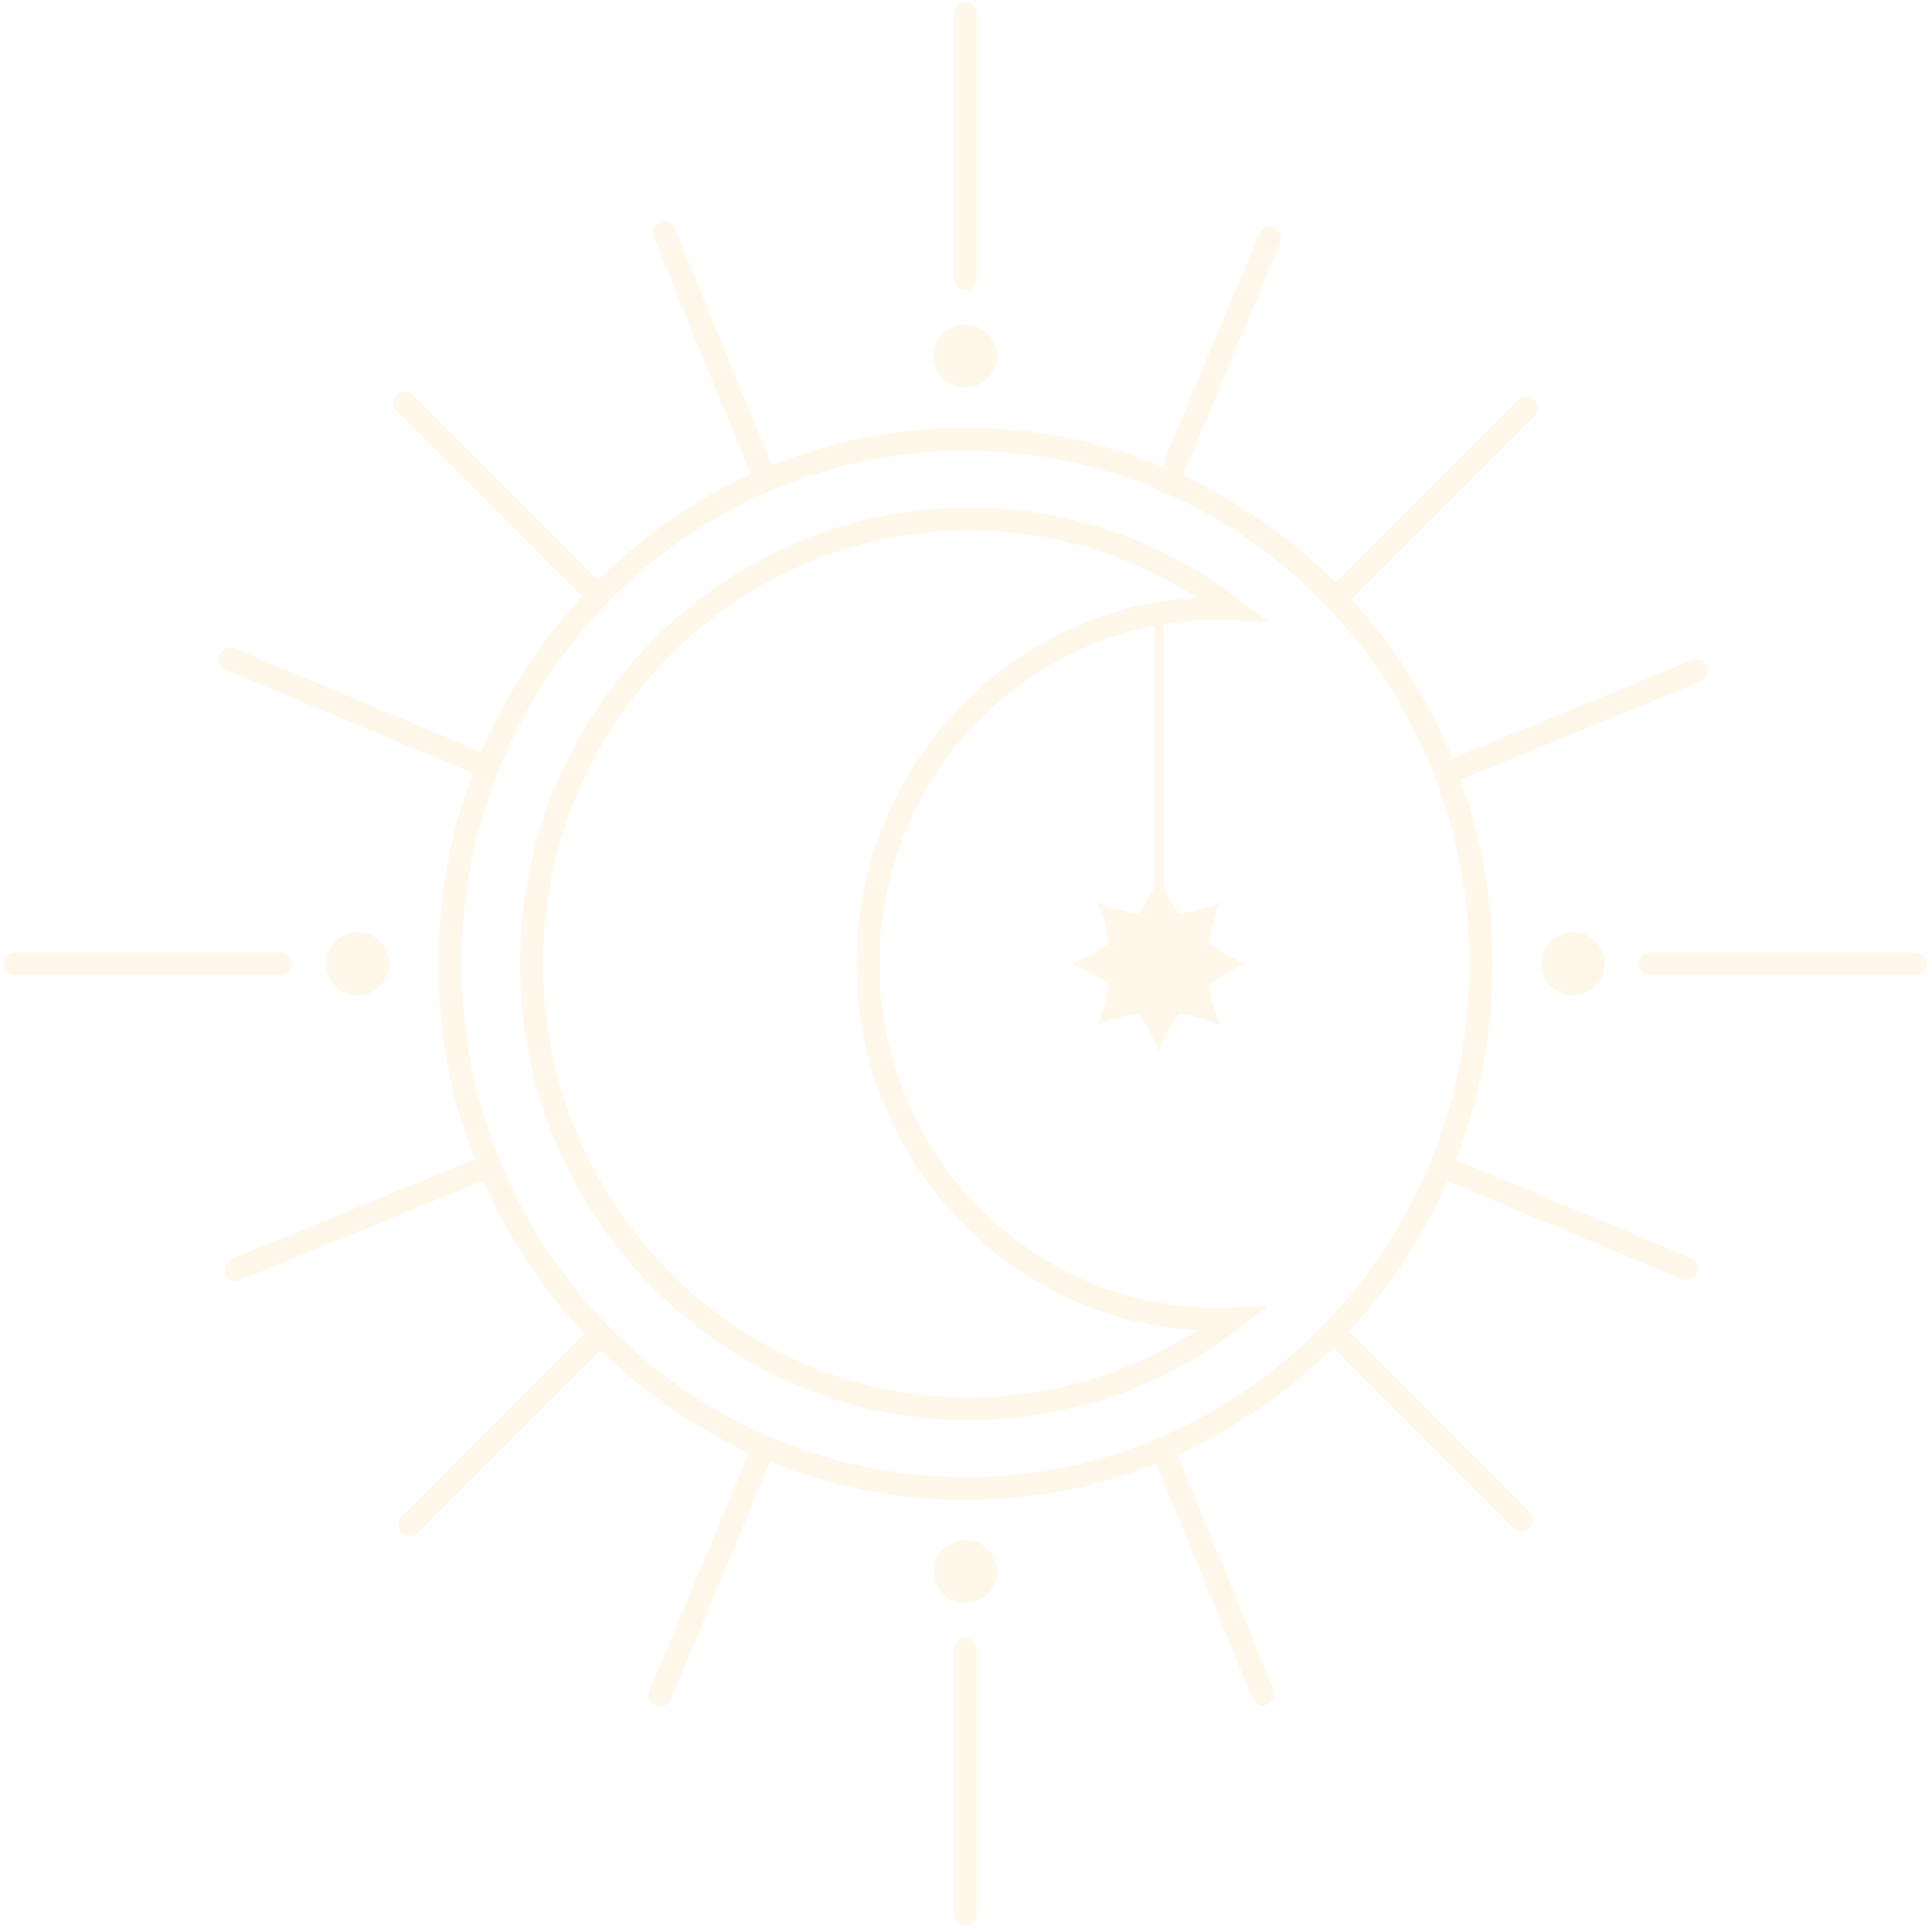
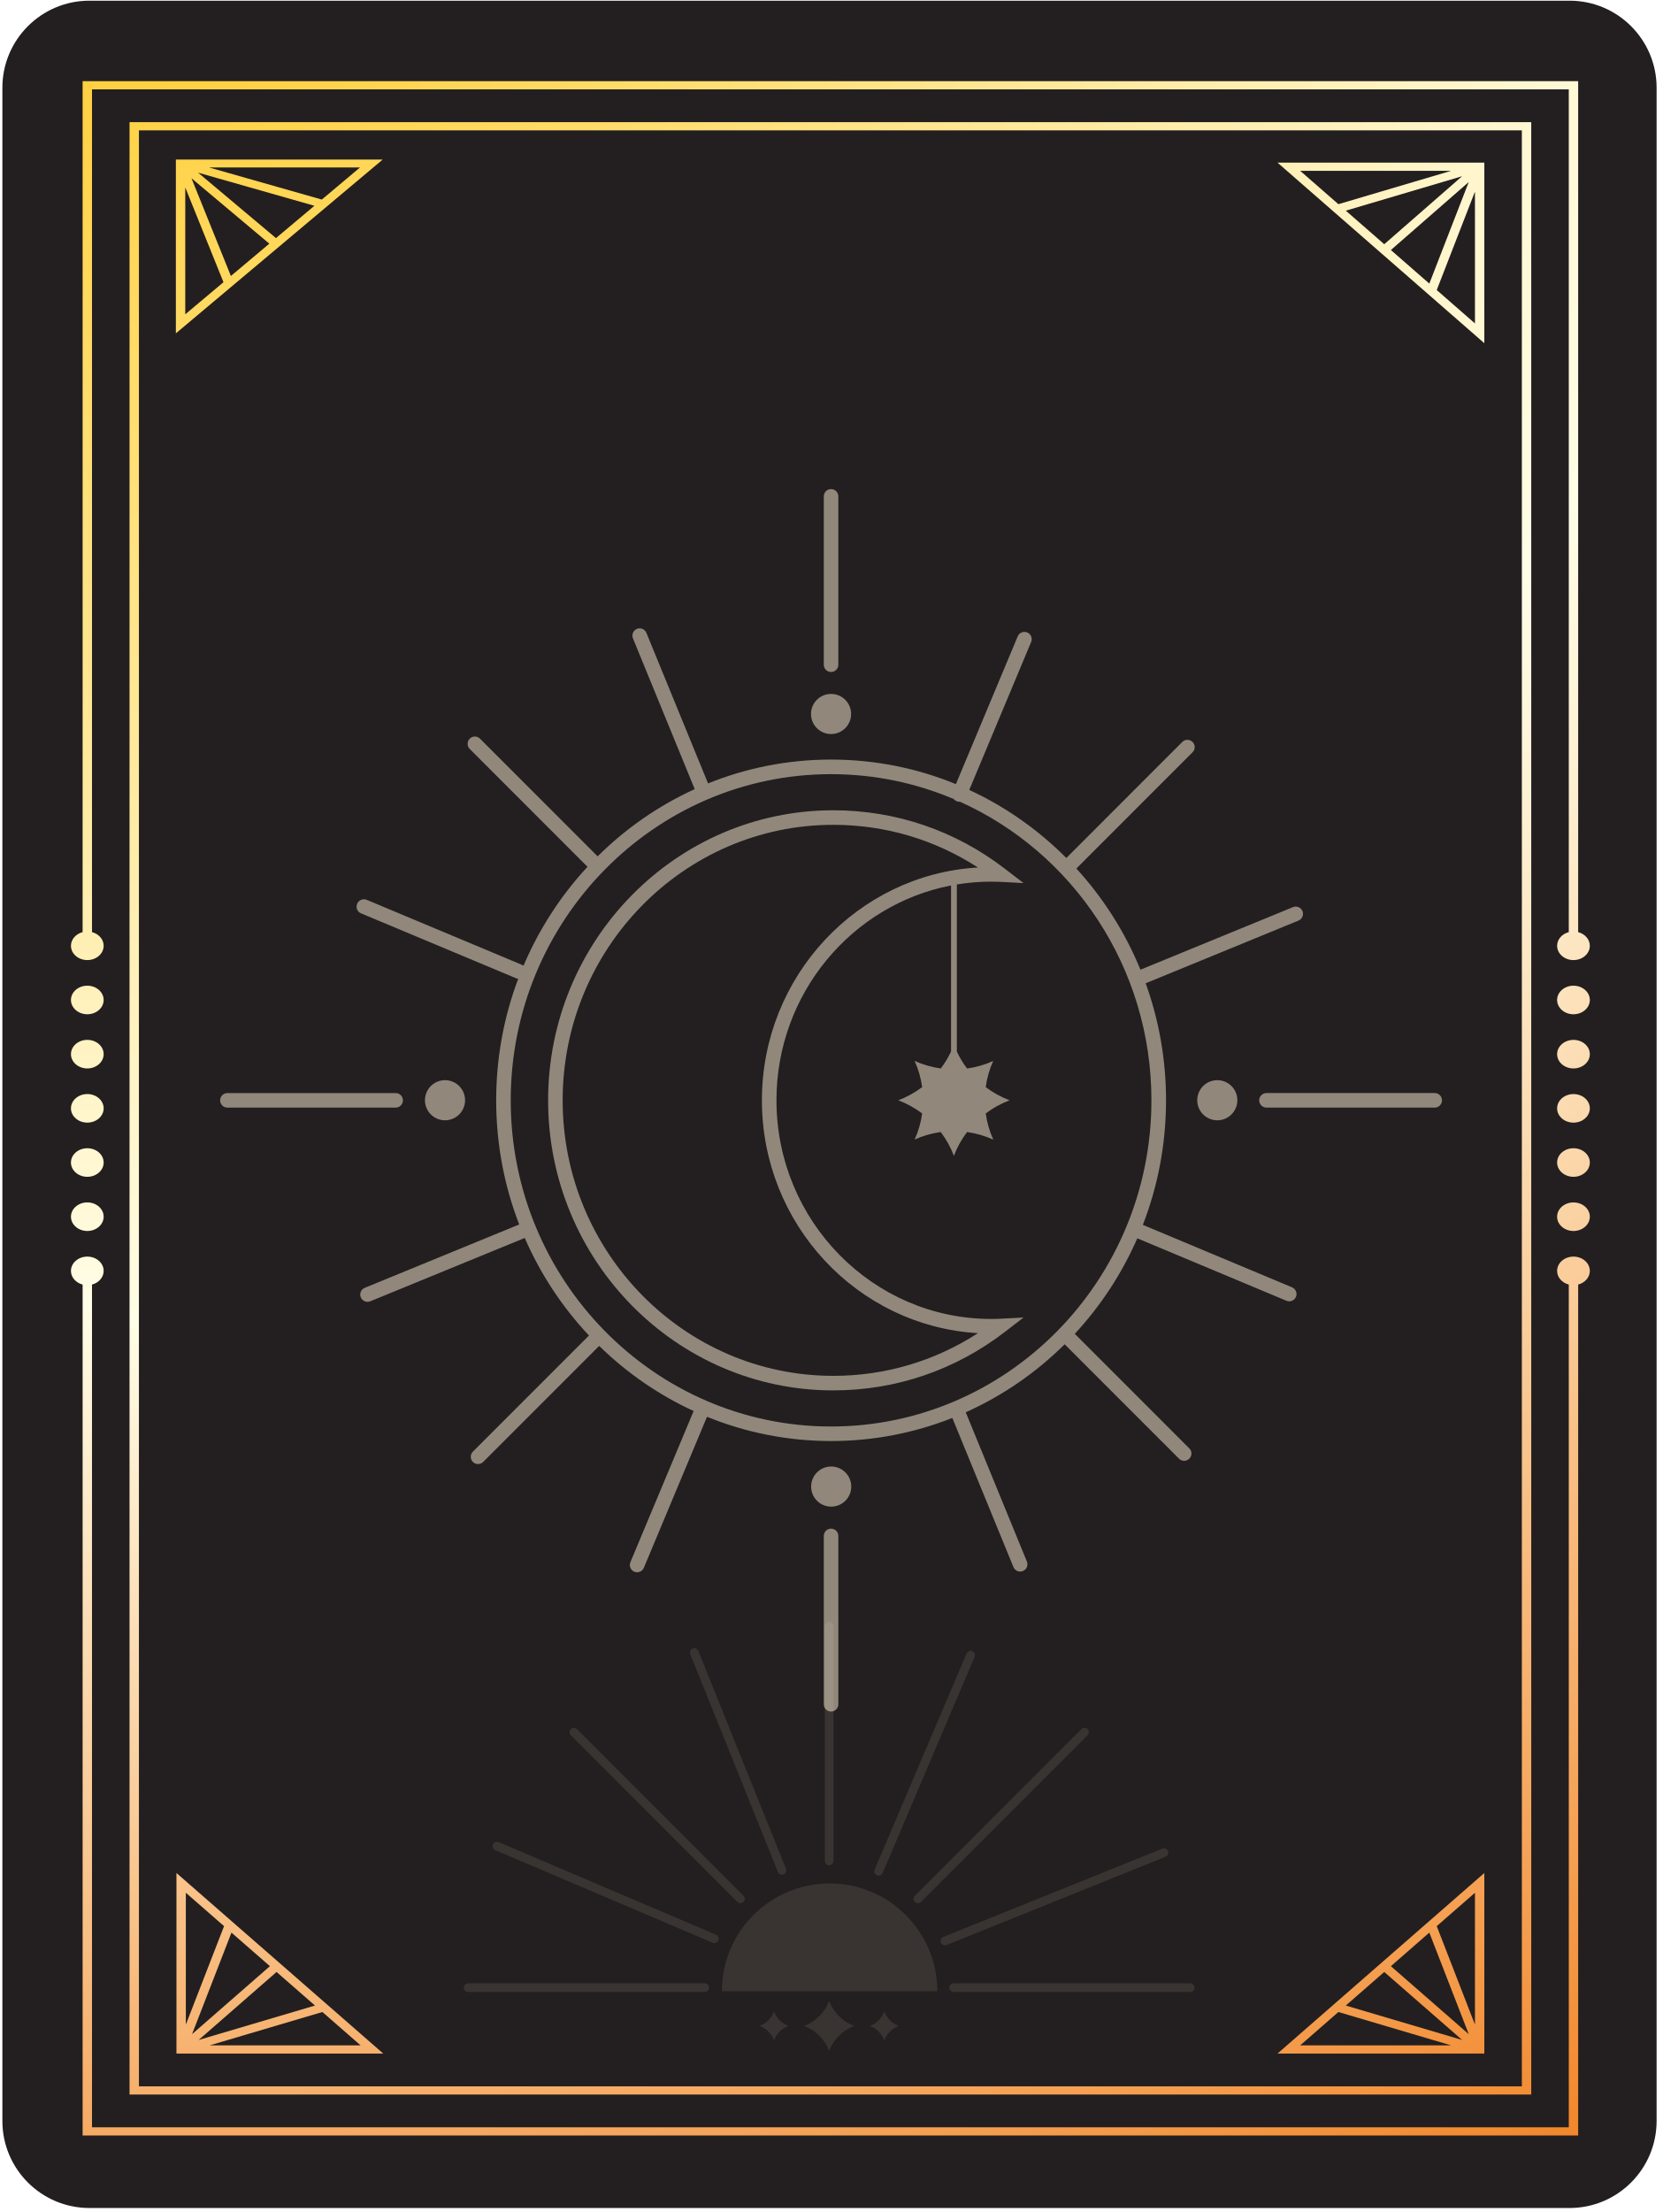
- <svg xmlns="http://www.w3.org/2000/svg" width="141" height="141" viewBox="0 0 141 141" fill="none">
-   <path d="M71.289 120.368C71.289 119.908 70.914 119.533 70.454 119.533C69.991 119.533 69.619 119.908 69.619 120.368V139.7C69.619 140.162 69.994 140.535 70.454 140.535C70.914 140.535 71.289 140.16 71.289 139.7V120.368Z" fill="#FFF0D7" fill-opacity="0.5" />
-   <path d="M72.597 115.584C73.083 114.408 72.525 113.06 71.35 112.573C70.175 112.087 68.827 112.645 68.341 113.82C67.854 114.996 68.412 116.343 69.587 116.83C70.762 117.317 72.11 116.759 72.597 115.584Z" fill="#FFF0D7" fill-opacity="0.5" />
-   <path d="M70.454 21.163C70.914 21.163 71.289 20.788 71.289 20.328V0.997C71.289 0.536 70.914 0.161 70.454 0.161C69.991 0.161 69.619 0.536 69.619 0.997V20.328C69.619 20.791 69.991 21.163 70.454 21.163Z" fill="#FFF0D7" fill-opacity="0.5" />
-   <path d="M70.454 28.29C71.726 28.29 72.757 27.259 72.757 25.986C72.757 24.714 71.726 23.683 70.454 23.683C69.182 23.683 68.151 24.714 68.151 25.986C68.151 27.259 69.182 28.29 70.454 28.29Z" fill="#FFF0D7" fill-opacity="0.5" />
-   <path d="M1.118 71.186H20.445C20.905 71.186 21.28 70.811 21.28 70.35C21.28 69.888 20.905 69.515 20.445 69.515H1.118C0.656 69.515 0.283 69.89 0.283 70.35C0.283 70.811 0.656 71.186 1.118 71.186Z" fill="#FFF0D7" fill-opacity="0.5" />
-   <path d="M28.241 71.22C28.728 70.045 28.17 68.697 26.995 68.21C25.82 67.723 24.472 68.281 23.985 69.457C23.499 70.632 24.057 71.98 25.232 72.467C26.407 72.954 27.755 72.396 28.241 71.22Z" fill="#FFF0D7" fill-opacity="0.5" />
-   <path d="M139.79 69.513H120.463C120 69.513 119.628 69.888 119.628 70.348C119.628 70.808 120.002 71.183 120.463 71.183H139.79C140.25 71.183 140.624 70.808 140.624 70.348C140.624 69.888 140.25 69.513 139.79 69.513Z" fill="#FFF0D7" fill-opacity="0.5" />
-   <path d="M115.185 72.613C116.44 72.409 117.293 71.225 117.089 69.969C116.885 68.714 115.702 67.861 114.447 68.064C113.191 68.268 112.338 69.452 112.542 70.708C112.746 71.963 113.929 72.816 115.185 72.613Z" fill="#FFF0D7" fill-opacity="0.5" />
-   <path d="M70.701 103.656C77.895 103.656 84.719 101.329 90.438 96.925L92.563 95.288L89.885 95.428C89.539 95.447 89.19 95.454 88.849 95.454C75.248 95.454 64.182 84.192 64.182 70.346C64.182 58.103 72.833 47.883 84.235 45.676V64.72C84.235 64.725 84.237 64.73 84.237 64.735C83.912 65.43 83.516 66.085 83.059 66.69C82.029 66.547 81.014 66.26 80.049 65.821C80.487 66.785 80.774 67.798 80.917 68.83C80.087 69.456 79.166 69.971 78.175 70.346C79.166 70.716 80.087 71.231 80.917 71.857C80.774 72.882 80.49 73.89 80.056 74.849C81.014 74.415 82.025 74.13 83.049 73.988C83.675 74.816 84.19 75.734 84.562 76.721C84.935 75.734 85.45 74.816 86.076 73.99C87.108 74.135 88.123 74.422 89.088 74.863C88.649 73.9 88.362 72.884 88.218 71.855C89.048 71.228 89.968 70.716 90.96 70.346C89.968 69.973 89.046 69.458 88.215 68.832C88.358 67.805 88.642 66.792 89.076 65.831C88.113 66.267 87.1 66.552 86.073 66.694C85.618 66.092 85.224 65.442 84.899 64.751C84.899 64.742 84.902 64.732 84.902 64.723V45.56C86.187 45.349 87.504 45.237 88.846 45.237C89.24 45.237 89.567 45.244 89.878 45.261L92.561 45.403L90.431 43.766C84.714 39.368 77.892 37.042 70.701 37.042C52.645 37.042 37.955 51.985 37.955 70.35C37.955 88.716 52.645 103.656 70.701 103.656ZM70.701 38.713C76.661 38.713 82.359 40.4 87.321 43.612C73.507 44.419 62.51 56.103 62.51 70.35C62.51 84.597 73.507 96.28 87.323 97.084C82.361 100.299 76.664 101.986 70.701 101.986C53.565 101.986 39.625 87.793 39.625 70.35C39.625 52.905 53.568 38.713 70.701 38.713Z" fill="#FFF0D7" fill-opacity="0.5" />
-   <path d="M16.463 48.874L34.293 56.338C34.367 56.369 34.445 56.386 34.521 56.393C32.886 60.73 31.99 65.435 31.99 70.348C31.99 75.376 32.927 80.185 34.635 84.605L16.895 91.879C16.468 92.054 16.264 92.541 16.439 92.968C16.572 93.29 16.883 93.487 17.212 93.487C17.317 93.487 17.426 93.466 17.528 93.426L35.27 86.152C37.085 90.318 39.594 94.104 42.647 97.355L29.317 110.688C28.989 111.016 28.989 111.545 29.317 111.87C29.48 112.034 29.694 112.114 29.907 112.114C30.121 112.114 30.334 112.034 30.498 111.87L43.819 98.546C46.971 101.628 50.636 104.171 54.671 106.024L47.408 123.381C47.23 123.806 47.429 124.297 47.856 124.475C47.96 124.52 48.069 124.539 48.179 124.539C48.506 124.539 48.817 124.347 48.95 124.027L56.205 106.686C60.615 108.482 65.425 109.471 70.459 109.471C75.366 109.471 80.063 108.529 84.382 106.819L91.399 123.939C91.531 124.262 91.842 124.458 92.172 124.458C92.276 124.458 92.385 124.437 92.49 124.397C92.917 124.221 93.121 123.735 92.945 123.308L85.922 106.171C90.165 104.268 94.008 101.609 97.286 98.361L110.419 111.497C110.583 111.661 110.797 111.742 111.01 111.742C111.224 111.742 111.437 111.661 111.601 111.497C111.928 111.17 111.928 110.641 111.601 110.316L98.448 97.16C101.411 93.962 103.849 90.261 105.628 86.194L122.756 93.364C122.861 93.409 122.97 93.428 123.079 93.428C123.406 93.428 123.717 93.236 123.85 92.916C124.028 92.491 123.826 92 123.401 91.822L106.266 84.65C107.983 80.218 108.928 75.392 108.928 70.348C108.928 65.629 108.102 61.1 106.589 56.908L124.141 49.709C124.568 49.534 124.772 49.047 124.597 48.62C124.421 48.193 123.933 47.989 123.508 48.165L105.989 55.349C104.222 51.033 101.712 47.107 98.628 43.731L111.976 30.38C112.303 30.053 112.303 29.524 111.976 29.199C111.648 28.872 111.119 28.872 110.794 29.199L97.475 42.521C94.259 39.292 90.49 36.632 86.327 34.706L93.434 17.718C93.612 17.294 93.41 16.802 92.985 16.624C92.561 16.447 92.07 16.648 91.892 17.073L84.793 34.039C80.362 32.224 75.525 31.22 70.461 31.22C65.473 31.22 60.705 32.191 56.326 33.956L49.244 16.672C49.068 16.245 48.582 16.041 48.155 16.216C47.728 16.392 47.524 16.878 47.7 17.305L54.794 34.615C50.634 36.511 46.864 39.137 43.641 42.331L30.135 28.822C29.808 28.494 29.281 28.494 28.954 28.822C28.626 29.149 28.626 29.678 28.954 30.003L42.479 43.531C39.419 46.834 36.919 50.673 35.128 54.896C35.073 54.855 35.017 54.818 34.95 54.791L17.12 47.327C16.695 47.15 16.204 47.349 16.026 47.776C15.837 48.208 16.038 48.696 16.463 48.874ZM70.451 32.895C75.44 32.895 80.2 33.913 84.543 35.752C84.629 35.856 84.736 35.944 84.868 36.001C84.973 36.046 85.082 36.065 85.191 36.065C85.212 36.065 85.231 36.063 85.253 36.06C98.194 41.871 107.25 55.052 107.25 70.348C107.25 91.001 90.744 107.803 70.454 107.803C50.166 107.803 33.66 91.001 33.66 70.348C33.66 49.695 50.164 32.895 70.451 32.895Z" fill="#FFF0D7" fill-opacity="0.5" />
+ <svg xmlns="http://www.w3.org/2000/svg" width="191" height="254" viewBox="0 0 191 254" fill="none">
+   <rect x="0.273" y="0.078" width="190" height="253.463" rx="10" fill="#231F20" />
+   <path d="M175.875 240.512V14.027L14.878 14.027L14.878 240.512H175.875ZM15.956 14.968L174.797 14.968V239.571H15.956L15.956 14.968Z" fill="url(#paint0_radial_410_5078)" />
+   <path d="M20.267 235.808H44.02L20.267 215.074V235.808ZM22.058 233.58L26.585 221.918L31.002 225.773L22.058 233.58ZM31.763 226.438L36.179 230.293L22.819 234.245L31.763 226.438ZM24.076 234.867L37.03 231.035L41.42 234.867H24.076ZM25.735 221.176L21.345 232.483V217.344L25.735 221.176Z" fill="url(#paint1_radial_410_5078)" />
+   <path d="M170.486 235.808V215.074L146.732 235.808H170.486ZM167.936 234.245L154.575 230.293L158.992 226.438L167.936 234.245ZM159.753 225.773L164.169 221.918L168.697 233.58L159.753 225.773ZM166.678 234.867H149.335L153.724 231.035L166.678 234.867ZM169.41 232.483L165.02 221.176L169.41 217.344V232.483Z" fill="url(#paint2_radial_410_5078)" />
+   <path d="M170.486 39.409V18.675H146.732L170.486 39.409ZM168.697 20.902L164.169 32.565L159.753 28.71L168.697 20.902ZM158.992 28.044L154.575 24.189L167.936 20.236L158.992 28.044ZM153.724 23.446L149.335 19.614H166.678L153.724 23.446ZM165.02 33.307L169.41 22V37.139L165.02 33.307Z" fill="url(#paint3_radial_410_5078)" />
+   <path d="M180.725 125.63C179.688 125.63 178.846 126.365 178.846 127.27C178.846 128.175 179.688 128.91 180.725 128.91C181.762 128.91 182.604 128.175 182.604 127.27C182.604 126.363 181.764 125.63 180.725 125.63Z" fill="url(#paint4_radial_410_5078)" />
+   <path d="M180.725 119.408C179.688 119.408 178.846 120.143 178.846 121.048C178.846 121.953 179.688 122.688 180.725 122.688C181.762 122.688 182.604 121.953 182.604 121.048C182.604 120.142 181.764 119.408 180.725 119.408Z" fill="url(#paint5_radial_410_5078)" />
+   <path d="M180.725 113.186C179.688 113.186 178.846 113.921 178.846 114.826C178.846 115.731 179.688 116.466 180.725 116.466C181.762 116.466 182.604 115.731 182.604 114.826C182.604 113.921 181.764 113.186 180.725 113.186Z" fill="url(#paint6_radial_410_5078)" />
+   <path d="M180.725 131.851C179.688 131.851 178.846 132.585 178.846 133.49C178.846 134.396 179.688 135.13 180.725 135.13C181.762 135.13 182.604 134.396 182.604 133.49C182.604 132.585 181.764 131.851 180.725 131.851Z" fill="url(#paint7_radial_410_5078)" />
+   <path d="M180.725 138.073C179.688 138.073 178.846 138.807 178.846 139.712C178.846 140.618 179.688 141.352 180.725 141.352C181.762 141.352 182.604 140.618 182.604 139.712C182.604 138.806 181.764 138.073 180.725 138.073Z" fill="url(#paint8_radial_410_5078)" />
+   <path d="M180.725 144.294C179.688 144.294 178.846 145.029 178.846 145.934C178.846 146.677 179.41 147.302 180.186 147.504V244.275H10.567L10.567 147.504C11.342 147.302 11.906 146.675 11.906 145.934C11.906 145.029 11.065 144.294 10.028 144.294C8.991 144.294 8.149 145.029 8.149 145.934C8.149 146.677 8.713 147.302 9.489 147.504L9.489 245.216H181.264V147.504C182.037 147.302 182.603 146.675 182.603 145.934C182.603 145.028 181.763 144.294 180.725 144.294Z" fill="url(#paint9_radial_410_5078)" />
+   <path d="M10.028 128.908C11.065 128.908 11.906 128.174 11.906 127.269C11.906 126.363 11.065 125.629 10.028 125.629C8.991 125.629 8.149 126.363 8.149 127.269C8.151 128.174 8.991 128.908 10.028 128.908Z" fill="url(#paint10_radial_410_5078)" />
+   <path d="M10.028 122.687C11.065 122.687 11.906 121.952 11.906 121.047C11.906 120.141 11.065 119.407 10.028 119.407C8.991 119.407 8.149 120.141 8.149 121.047C8.151 121.953 8.991 122.687 10.028 122.687Z" fill="url(#paint11_radial_410_5078)" />
+   <path d="M10.028 116.466C11.065 116.466 11.906 115.731 11.906 114.826C11.906 113.921 11.065 113.186 10.028 113.186C8.991 113.186 8.149 113.921 8.149 114.826C8.151 115.731 8.991 116.466 10.028 116.466Z" fill="url(#paint12_radial_410_5078)" />
+   <path d="M10.028 110.244C11.065 110.244 11.906 109.51 11.906 108.604C11.906 107.862 11.342 107.237 10.567 107.035L10.567 10.264L180.186 10.264V107.035C179.412 107.237 178.846 107.863 178.846 108.604C178.846 109.51 179.688 110.244 180.725 110.244C181.762 110.244 182.603 109.51 182.603 108.604C182.603 107.862 182.039 107.237 181.264 107.035V9.323L9.489 9.323L9.489 107.035C8.715 107.237 8.149 107.863 8.149 108.604C8.151 109.51 8.991 110.244 10.028 110.244Z" fill="url(#paint13_radial_410_5078)" />
+   <path d="M10.028 135.13C11.065 135.13 11.906 134.396 11.906 133.49C11.906 132.585 11.065 131.851 10.028 131.851C8.991 131.851 8.149 132.585 8.149 133.49C8.151 134.396 8.991 135.13 10.028 135.13Z" fill="url(#paint14_radial_410_5078)" />
+   <path d="M10.028 141.351C11.065 141.351 11.906 140.616 11.906 139.711C11.906 138.806 11.065 138.071 10.028 138.071C8.991 138.071 8.149 138.806 8.149 139.711C8.151 140.618 8.991 141.351 10.028 141.351Z" fill="url(#paint15_radial_410_5078)" />
+   <path d="M20.2 18.323V38.277L43.954 18.323H20.2ZM22.752 19.826L36.113 23.629L31.696 27.34L22.752 19.826ZM30.935 27.98L26.519 31.691L21.991 20.467L30.935 27.98ZM24.009 19.229H41.353L36.964 22.916L24.009 19.229ZM21.278 21.523L25.668 32.405L21.278 36.093V21.523Z" fill="url(#paint16_radial_410_5078)" />
+   <path d="M95.236 186.253C94.961 186.253 94.737 186.477 94.737 186.752V213.685C94.737 213.962 94.961 214.185 95.236 214.185C95.513 214.185 95.736 213.961 95.736 213.685V186.752C95.737 186.477 95.513 186.253 95.236 186.253Z" fill="#FFF0D7" fill-opacity="0.1" />
+   <path d="M136.701 227.739H109.535C109.258 227.739 109.036 227.963 109.036 228.238C109.036 228.515 109.26 228.738 109.535 228.738H136.701C136.976 228.738 137.201 228.514 137.201 228.238C137.201 227.963 136.978 227.739 136.701 227.739Z" fill="#FFF0D7" fill-opacity="0.1" />
+   <path d="M80.939 227.739H53.773C53.498 227.739 53.273 227.963 53.273 228.238C53.273 228.515 53.498 228.738 53.773 228.738H80.939C81.214 228.738 81.438 228.514 81.438 228.238C81.438 227.963 81.216 227.739 80.939 227.739Z" fill="#FFF0D7" fill-opacity="0.1" />
+   <path d="M105.433 218.539C105.561 218.539 105.689 218.49 105.786 218.392L124.911 199.258C125.107 199.063 125.107 198.747 124.911 198.551C124.715 198.356 124.4 198.356 124.204 198.551L105.08 217.685C104.884 217.881 104.884 218.198 105.08 218.392C105.178 218.489 105.305 218.539 105.433 218.539Z" fill="#FFF0D7" fill-opacity="0.1" />
+   <path d="M65.565 198.551C65.369 198.747 65.369 199.064 65.565 199.258L84.687 218.391C84.785 218.489 84.913 218.537 85.041 218.537C85.168 218.537 85.296 218.489 85.394 218.391C85.59 218.197 85.59 217.88 85.394 217.684L66.271 198.551C66.075 198.356 65.759 198.356 65.565 198.551Z" fill="#FFF0D7" fill-opacity="0.1" />
+   <path d="M111.673 189.606C111.419 189.498 111.126 189.615 111.018 189.87L100.459 214.685C100.351 214.939 100.469 215.233 100.723 215.34C100.787 215.367 100.853 215.38 100.919 215.38C101.113 215.38 101.297 215.267 101.378 215.076L111.937 190.261C112.045 190.007 111.927 189.715 111.673 189.606Z" fill="#FFF0D7" fill-opacity="0.1" />
+   <path d="M82.24 222.16L57.28 211.53C57.026 211.422 56.732 211.54 56.625 211.794C56.517 212.048 56.635 212.342 56.889 212.45L81.848 223.08C81.912 223.107 81.979 223.119 82.044 223.119C82.239 223.119 82.423 223.006 82.504 222.816C82.612 222.562 82.494 222.268 82.24 222.16Z" fill="#FFF0D7" fill-opacity="0.1" />
+   <path d="M134.161 212.55C134.058 212.294 133.767 212.169 133.512 212.273L108.347 222.415C108.092 222.519 107.967 222.81 108.071 223.066C108.149 223.26 108.336 223.379 108.535 223.379C108.597 223.379 108.66 223.368 108.722 223.342L133.886 213.2C134.14 213.096 134.264 212.805 134.161 212.55Z" fill="#FFF0D7" fill-opacity="0.1" />
+   <path d="M89.814 215.269C89.876 215.269 89.938 215.258 90.001 215.233C90.256 215.129 90.381 214.838 90.278 214.582L80.207 189.571C80.103 189.316 79.812 189.191 79.557 189.295C79.302 189.398 79.177 189.689 79.28 189.945L89.351 214.956C89.428 215.152 89.615 215.269 89.814 215.269Z" fill="#FFF0D7" fill-opacity="0.1" />
+   <path d="M95.287 216.274C88.454 216.274 82.916 221.818 82.916 228.654H107.661C107.661 221.818 102.12 216.274 95.287 216.274Z" fill="#FFF0D7" fill-opacity="0.1" />
+   <path d="M101.568 230.981C101.282 231.743 100.677 232.346 99.914 232.633C100.676 232.919 101.28 233.523 101.568 234.284C101.855 233.522 102.462 232.917 103.224 232.633C102.462 232.348 101.855 231.743 101.568 230.981Z" fill="#FFF0D7" fill-opacity="0.1" />
+   <path d="M95.235 229.76C94.736 231.085 93.686 232.135 92.359 232.633C93.683 233.129 94.736 234.181 95.235 235.505C95.734 234.181 96.788 233.129 98.114 232.633C96.788 232.136 95.734 231.086 95.235 229.76Z" fill="#FFF0D7" fill-opacity="0.1" />
+   <path d="M88.903 230.981C88.616 231.743 88.012 232.346 87.248 232.633C88.01 232.919 88.615 233.523 88.903 234.284C89.189 233.522 89.797 232.917 90.558 232.633C89.797 232.348 89.191 231.743 88.903 230.981Z" fill="#FFF0D7" fill-opacity="0.1" />
+   <path d="M96.289 176.368C96.289 175.908 95.914 175.533 95.454 175.533C94.991 175.533 94.619 175.908 94.619 176.368V195.7C94.619 196.162 94.994 196.535 95.454 196.535C95.914 196.535 96.289 196.16 96.289 195.7V176.368Z" fill="#FFF0D7" fill-opacity="0.5" />
+   <path d="M97.597 171.584C98.083 170.408 97.525 169.06 96.35 168.573C95.175 168.087 93.827 168.645 93.341 169.82C92.854 170.996 93.412 172.343 94.587 172.83C95.762 173.317 97.11 172.759 97.597 171.584Z" fill="#FFF0D7" fill-opacity="0.5" />
+   <path d="M95.454 77.163C95.914 77.163 96.289 76.788 96.289 76.328V56.997C96.289 56.536 95.914 56.161 95.454 56.161C94.991 56.161 94.619 56.536 94.619 56.997V76.328C94.619 76.791 94.991 77.163 95.454 77.163Z" fill="#FFF0D7" fill-opacity="0.5" />
+   <path d="M95.454 84.29C96.726 84.29 97.757 83.259 97.757 81.987C97.757 80.714 96.726 79.683 95.454 79.683C94.182 79.683 93.151 80.714 93.151 81.987C93.151 83.259 94.182 84.29 95.454 84.29Z" fill="#FFF0D7" fill-opacity="0.5" />
+   <path d="M26.118 127.186H45.445C45.906 127.186 46.28 126.811 46.28 126.35C46.28 125.888 45.906 125.515 45.445 125.515H26.118C25.656 125.515 25.283 125.89 25.283 126.35C25.283 126.811 25.656 127.186 26.118 127.186Z" fill="#FFF0D7" fill-opacity="0.5" />
+   <path d="M53.241 127.22C53.728 126.045 53.17 124.697 51.995 124.21C50.82 123.723 49.472 124.282 48.985 125.457C48.499 126.633 49.057 127.98 50.232 128.467C51.407 128.954 52.755 128.396 53.241 127.22Z" fill="#FFF0D7" fill-opacity="0.5" />
+   <path d="M164.79 125.513H145.463C145 125.513 144.628 125.888 144.628 126.348C144.628 126.808 145.002 127.183 145.463 127.183H164.79C165.25 127.183 165.624 126.808 165.624 126.348C165.624 125.888 165.25 125.513 164.79 125.513Z" fill="#FFF0D7" fill-opacity="0.5" />
+   <path d="M140.185 128.613C141.44 128.409 142.293 127.225 142.089 125.969C141.885 124.714 140.702 123.861 139.447 124.065C138.191 124.268 137.338 125.452 137.542 126.708C137.746 127.964 138.929 128.816 140.185 128.613Z" fill="#FFF0D7" fill-opacity="0.5" />
+   <path d="M95.701 159.656C102.895 159.656 109.719 157.329 115.438 152.925L117.563 151.288L114.885 151.428C114.539 151.447 114.19 151.454 113.849 151.454C100.248 151.454 89.182 140.192 89.182 126.346C89.182 114.103 97.833 103.883 109.235 101.676V120.72C109.235 120.725 109.237 120.73 109.237 120.735C108.913 121.43 108.516 122.085 108.059 122.69C107.029 122.547 106.014 122.26 105.049 121.821C105.487 122.785 105.774 123.798 105.917 124.83C105.087 125.456 104.166 125.971 103.175 126.346C104.166 126.716 105.087 127.231 105.917 127.857C105.774 128.882 105.49 129.89 105.056 130.849C106.014 130.415 107.024 130.13 108.049 129.988C108.675 130.816 109.19 131.734 109.562 132.721C109.935 131.734 110.45 130.816 111.076 129.99C112.108 130.135 113.123 130.422 114.088 130.863C113.649 129.9 113.362 128.884 113.218 127.855C114.048 127.228 114.968 126.716 115.96 126.346C114.968 125.973 114.046 125.458 113.215 124.832C113.358 123.805 113.642 122.792 114.076 121.831C113.113 122.267 112.101 122.552 111.073 122.694C110.618 122.092 110.224 121.442 109.899 120.751C109.899 120.742 109.902 120.732 109.902 120.723V101.56C111.187 101.349 112.504 101.237 113.846 101.237C114.24 101.237 114.567 101.244 114.878 101.261L117.561 101.403L115.431 99.766C109.714 95.368 102.892 93.043 95.701 93.043C77.645 93.043 62.955 107.985 62.955 126.35C62.955 144.716 77.645 159.656 95.701 159.656ZM95.701 94.713C101.661 94.713 107.359 96.4 112.321 99.612C98.507 100.419 87.51 112.103 87.51 126.35C87.51 140.598 98.507 152.28 112.323 153.084C107.361 156.299 101.664 157.986 95.701 157.986C78.565 157.986 64.625 143.793 64.625 126.35C64.625 108.905 78.568 94.713 95.701 94.713Z" fill="#FFF0D7" fill-opacity="0.5" />
+   <path d="M41.463 104.874L59.293 112.338C59.367 112.369 59.445 112.386 59.521 112.393C57.886 116.73 56.99 121.435 56.99 126.348C56.99 131.376 57.927 136.185 59.635 140.605L41.895 147.879C41.468 148.054 41.264 148.541 41.439 148.968C41.572 149.29 41.883 149.487 42.212 149.487C42.317 149.487 42.426 149.466 42.528 149.426L60.27 142.152C62.085 146.318 64.594 150.104 67.647 153.355L54.317 166.688C53.989 167.016 53.989 167.545 54.317 167.87C54.48 168.034 54.694 168.114 54.907 168.114C55.121 168.114 55.334 168.034 55.498 167.87L68.819 154.546C71.971 157.628 75.636 160.171 79.671 162.024L72.408 179.381C72.23 179.806 72.429 180.297 72.856 180.475C72.96 180.52 73.07 180.539 73.179 180.539C73.506 180.539 73.817 180.347 73.95 180.027L81.205 162.686C85.615 164.482 90.425 165.471 95.459 165.471C100.366 165.471 105.063 164.529 109.382 162.819L116.399 179.939C116.531 180.262 116.842 180.458 117.172 180.458C117.276 180.458 117.385 180.437 117.49 180.397C117.917 180.221 118.121 179.735 117.945 179.308L110.922 162.171C115.165 160.268 119.008 157.609 122.286 154.361L135.419 167.497C135.583 167.661 135.797 167.742 136.01 167.742C136.224 167.742 136.437 167.661 136.601 167.497C136.928 167.17 136.928 166.641 136.601 166.316L123.448 153.16C126.411 149.962 128.849 146.261 130.628 142.194L147.756 149.364C147.861 149.409 147.97 149.428 148.079 149.428C148.406 149.428 148.717 149.236 148.85 148.916C149.028 148.491 148.826 148 148.401 147.822L131.266 140.65C132.983 136.218 133.928 131.392 133.928 126.348C133.928 121.629 133.102 117.1 131.589 112.908L149.141 105.709C149.568 105.534 149.772 105.047 149.597 104.62C149.421 104.193 148.933 103.989 148.508 104.165L130.989 111.349C129.222 107.033 126.712 103.107 123.628 99.731L136.976 86.38C137.303 86.053 137.303 85.524 136.976 85.199C136.648 84.871 136.119 84.871 135.794 85.199L122.476 98.521C119.259 95.292 115.49 92.632 111.327 90.706L118.434 73.718C118.612 73.293 118.41 72.802 117.985 72.624C117.561 72.447 117.07 72.648 116.892 73.073L109.793 90.039C105.362 88.224 100.525 87.22 95.461 87.22C90.473 87.22 85.705 88.191 81.326 89.956L74.244 72.672C74.068 72.245 73.582 72.041 73.155 72.216C72.728 72.392 72.524 72.878 72.7 73.305L79.794 90.615C75.634 92.511 71.865 95.137 68.641 98.331L55.135 84.822C54.808 84.494 54.281 84.494 53.954 84.822C53.626 85.149 53.626 85.678 53.954 86.003L67.479 99.531C64.419 102.834 61.919 106.673 60.128 110.896C60.073 110.855 60.017 110.817 59.95 110.791L42.12 103.327C41.695 103.149 41.204 103.349 41.026 103.776C40.837 104.208 41.038 104.696 41.463 104.874ZM95.451 88.895C100.44 88.895 105.2 89.913 109.543 91.752C109.629 91.856 109.736 91.944 109.868 92.001C109.973 92.046 110.082 92.065 110.191 92.065C110.212 92.065 110.231 92.063 110.253 92.06C123.194 97.871 132.25 111.052 132.25 126.348C132.25 147.001 115.744 163.803 95.454 163.803C75.166 163.803 58.66 147.001 58.66 126.348C58.66 105.695 75.164 88.895 95.451 88.895Z" fill="#FFF0D7" fill-opacity="0.5" />
+   <defs>
+     <radialGradient id="paint0_radial_410_5078" cx="0" cy="0" r="1" gradientUnits="userSpaceOnUse" gradientTransform="translate(12.7274 -11.0926) scale(372.226 324.907)">
+       <stop stop-color="#FFCA28" />
+       <stop offset="0.5" stop-color="#FFFDE7" />
+       <stop offset="1" stop-color="#EF6C00" />
+     </radialGradient>
+     <radialGradient id="paint1_radial_410_5078" cx="0" cy="0" r="1" gradientUnits="userSpaceOnUse" gradientTransform="translate(12.7272 -11.0922) scale(372.224 324.906)">
+       <stop stop-color="#FFCA28" />
+       <stop offset="0.5" stop-color="#FFFDE7" />
+       <stop offset="1" stop-color="#EF6C00" />
+     </radialGradient>
+     <radialGradient id="paint2_radial_410_5078" cx="0" cy="0" r="1" gradientUnits="userSpaceOnUse" gradientTransform="translate(12.7275 -11.0922) scale(372.223 324.905)">
+       <stop stop-color="#FFCA28" />
+       <stop offset="0.5" stop-color="#FFFDE7" />
+       <stop offset="1" stop-color="#EF6C00" />
+     </radialGradient>
+     <radialGradient id="paint3_radial_410_5078" cx="0" cy="0" r="1" gradientUnits="userSpaceOnUse" gradientTransform="translate(12.7275 -11.1482) scale(372.224 324.906)">
+       <stop stop-color="#FFCA28" />
+       <stop offset="0.5" stop-color="#FFFDE7" />
+       <stop offset="1" stop-color="#EF6C00" />
+     </radialGradient>
+     <radialGradient id="paint4_radial_410_5078" cx="0" cy="0" r="1" gradientUnits="userSpaceOnUse" gradientTransform="translate(12.7276 -11.0919) scale(372.224 324.906)">
+       <stop stop-color="#FFCA28" />
+       <stop offset="0.5" stop-color="#FFFDE7" />
+       <stop offset="1" stop-color="#EF6C00" />
+     </radialGradient>
+     <radialGradient id="paint5_radial_410_5078" cx="0" cy="0" r="1" gradientUnits="userSpaceOnUse" gradientTransform="translate(12.7275 -11.092) scale(372.224 324.906)">
+       <stop stop-color="#FFCA28" />
+       <stop offset="0.5" stop-color="#FFFDE7" />
+       <stop offset="1" stop-color="#EF6C00" />
+     </radialGradient>
+     <radialGradient id="paint6_radial_410_5078" cx="0" cy="0" r="1" gradientUnits="userSpaceOnUse" gradientTransform="translate(12.7275 -11.092) scale(372.224 324.906)">
+       <stop stop-color="#FFCA28" />
+       <stop offset="0.5" stop-color="#FFFDE7" />
+       <stop offset="1" stop-color="#EF6C00" />
+     </radialGradient>
+     <radialGradient id="paint7_radial_410_5078" cx="0" cy="0" r="1" gradientUnits="userSpaceOnUse" gradientTransform="translate(12.7275 -11.0923) scale(372.225 324.907)">
+       <stop stop-color="#FFCA28" />
+       <stop offset="0.5" stop-color="#FFFDE7" />
+       <stop offset="1" stop-color="#EF6C00" />
+     </radialGradient>
+     <radialGradient id="paint8_radial_410_5078" cx="0" cy="0" r="1" gradientUnits="userSpaceOnUse" gradientTransform="translate(12.7275 -11.0926) scale(372.225 324.907)">
+       <stop stop-color="#FFCA28" />
+       <stop offset="0.5" stop-color="#FFFDE7" />
+       <stop offset="1" stop-color="#EF6C00" />
+     </radialGradient>
+     <radialGradient id="paint9_radial_410_5078" cx="0" cy="0" r="1" gradientUnits="userSpaceOnUse" gradientTransform="translate(12.7273 -11.0928) scale(372.226 324.907)">
+       <stop stop-color="#FFCA28" />
+       <stop offset="0.5" stop-color="#FFFDE7" />
+       <stop offset="1" stop-color="#EF6C00" />
+     </radialGradient>
+     <radialGradient id="paint10_radial_410_5078" cx="0" cy="0" r="1" gradientUnits="userSpaceOnUse" gradientTransform="translate(12.7272 -11.0919) scale(372.224 324.905)">
+       <stop stop-color="#FFCA28" />
+       <stop offset="0.5" stop-color="#FFFDE7" />
+       <stop offset="1" stop-color="#EF6C00" />
+     </radialGradient>
+     <radialGradient id="paint11_radial_410_5078" cx="0" cy="0" r="1" gradientUnits="userSpaceOnUse" gradientTransform="translate(12.7272 -11.092) scale(372.223 324.905)">
+       <stop stop-color="#FFCA28" />
+       <stop offset="0.5" stop-color="#FFFDE7" />
+       <stop offset="1" stop-color="#EF6C00" />
+     </radialGradient>
+     <radialGradient id="paint12_radial_410_5078" cx="0" cy="0" r="1" gradientUnits="userSpaceOnUse" gradientTransform="translate(12.7272 -11.092) scale(372.223 324.905)">
+       <stop stop-color="#FFCA28" />
+       <stop offset="0.5" stop-color="#FFFDE7" />
+       <stop offset="1" stop-color="#EF6C00" />
+     </radialGradient>
+     <radialGradient id="paint13_radial_410_5078" cx="0" cy="0" r="1" gradientUnits="userSpaceOnUse" gradientTransform="translate(12.7273 -11.0925) scale(372.225 324.906)">
+       <stop stop-color="#FFCA28" />
+       <stop offset="0.5" stop-color="#FFFDE7" />
+       <stop offset="1" stop-color="#EF6C00" />
+     </radialGradient>
+     <radialGradient id="paint14_radial_410_5078" cx="0" cy="0" r="1" gradientUnits="userSpaceOnUse" gradientTransform="translate(12.7272 -11.0923) scale(372.223 324.906)">
+       <stop stop-color="#FFCA28" />
+       <stop offset="0.5" stop-color="#FFFDE7" />
+       <stop offset="1" stop-color="#EF6C00" />
+     </radialGradient>
+     <radialGradient id="paint15_radial_410_5078" cx="0" cy="0" r="1" gradientUnits="userSpaceOnUse" gradientTransform="translate(12.7272 -11.0925) scale(372.225 324.907)">
+       <stop stop-color="#FFCA28" />
+       <stop offset="0.5" stop-color="#FFFDE7" />
+       <stop offset="1" stop-color="#EF6C00" />
+     </radialGradient>
+     <radialGradient id="paint16_radial_410_5078" cx="0" cy="0" r="1" gradientUnits="userSpaceOnUse" gradientTransform="translate(12.6606 -10.3782) scale(372.224 312.686)">
+       <stop stop-color="#FFCA28" />
+       <stop offset="0.5" stop-color="#FFFDE7" />
+       <stop offset="1" stop-color="#EF6C00" />
+     </radialGradient>
+   </defs>
</svg>
